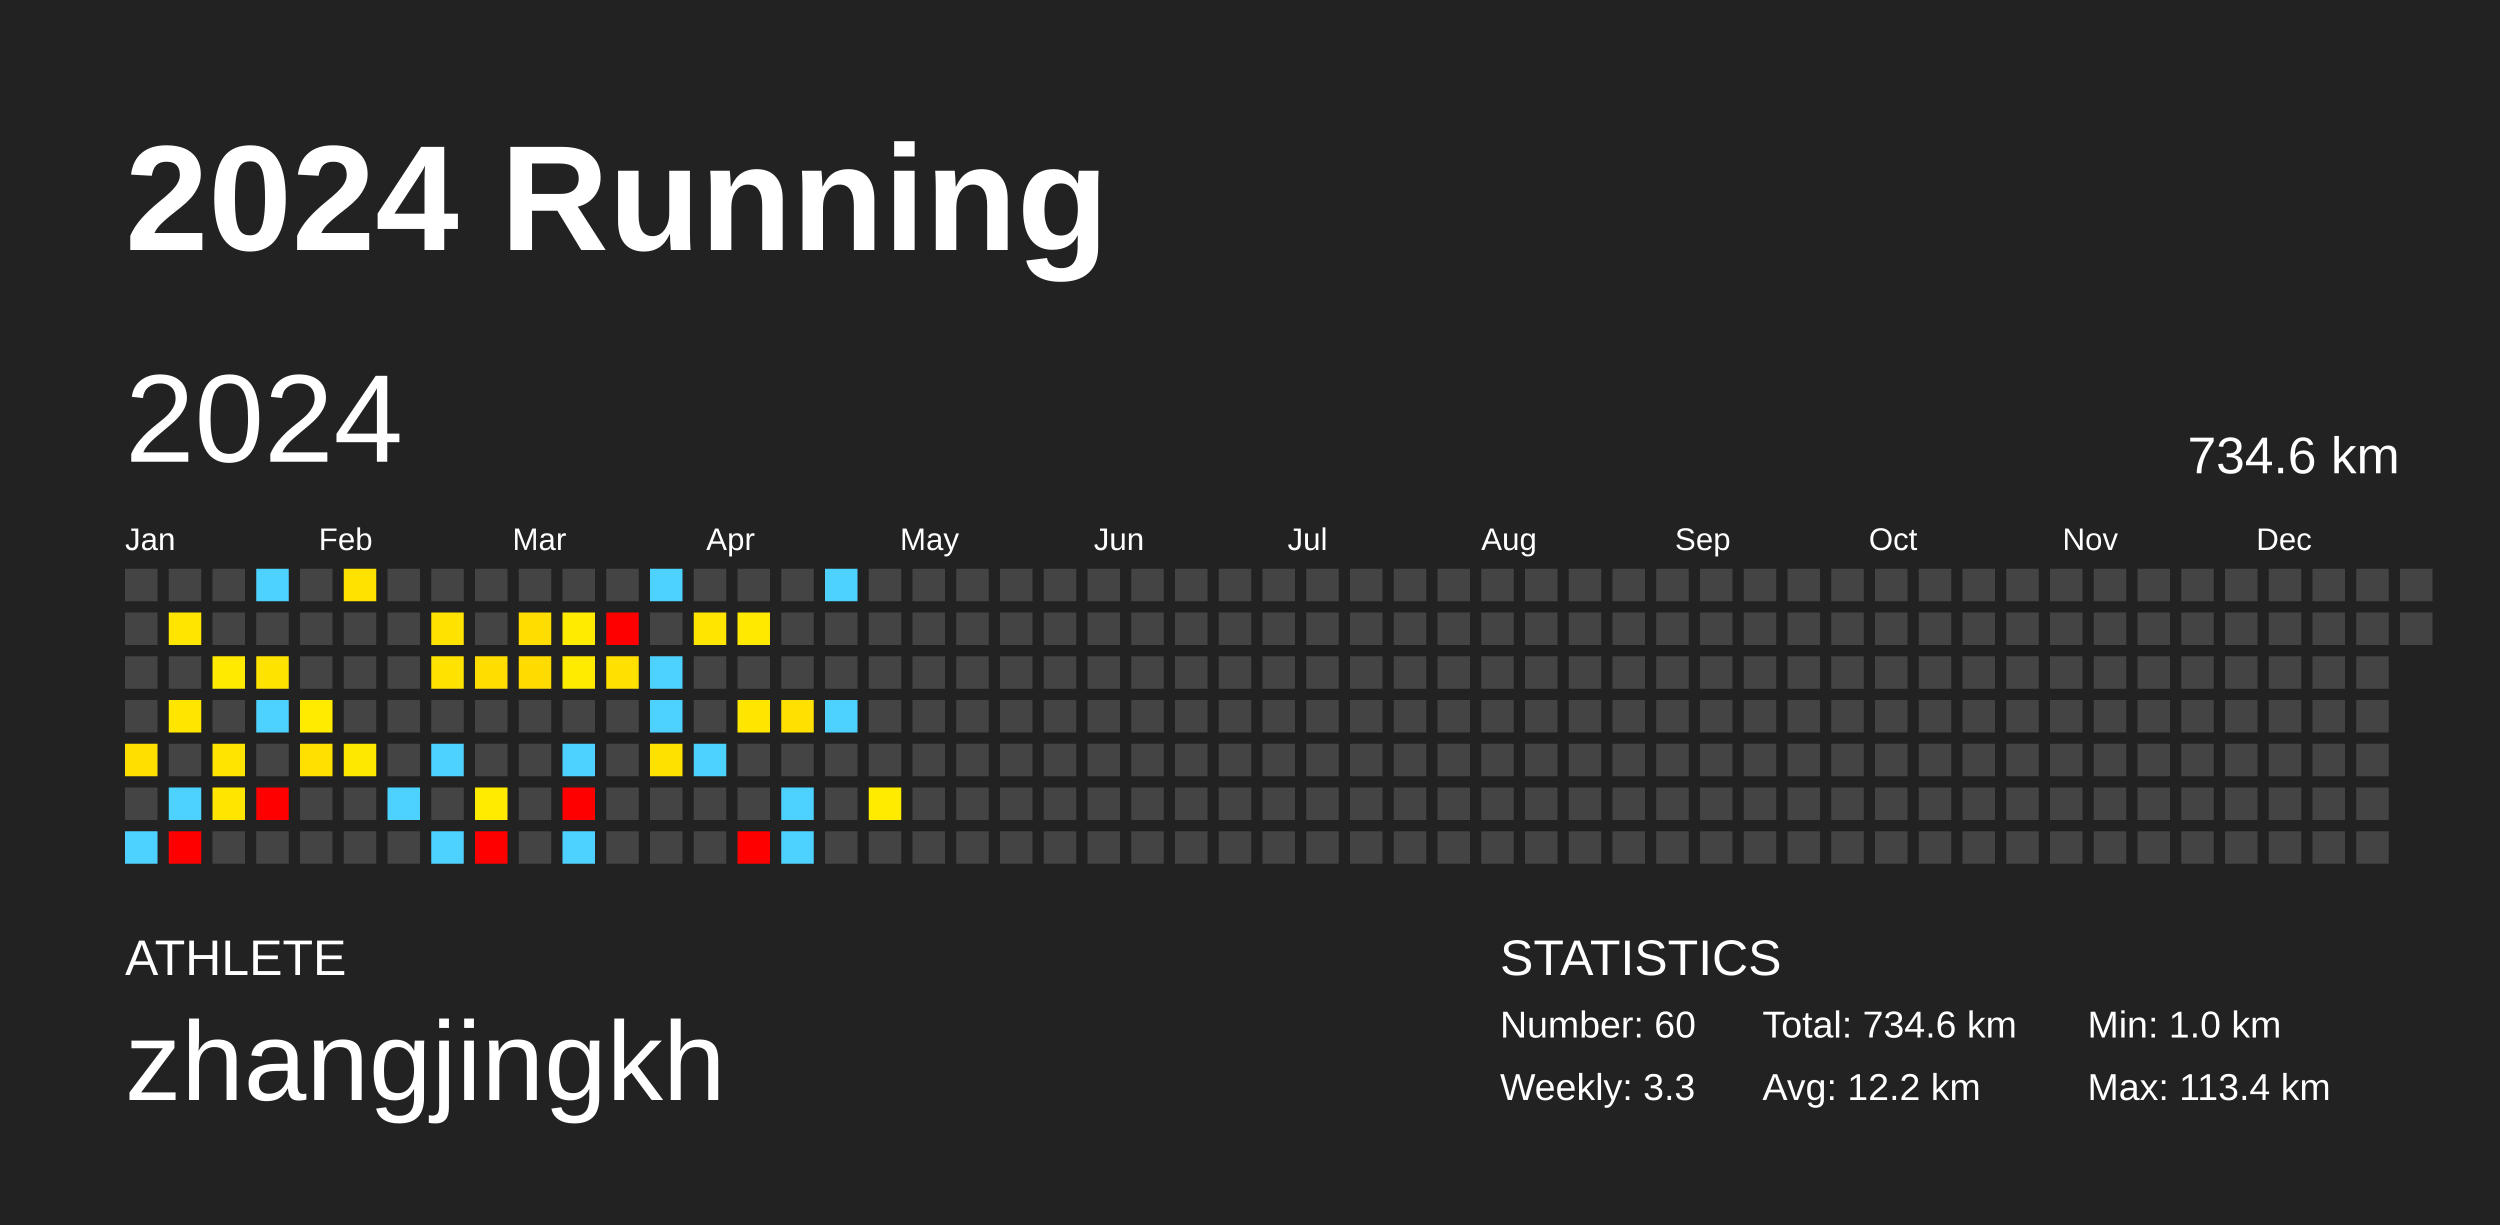
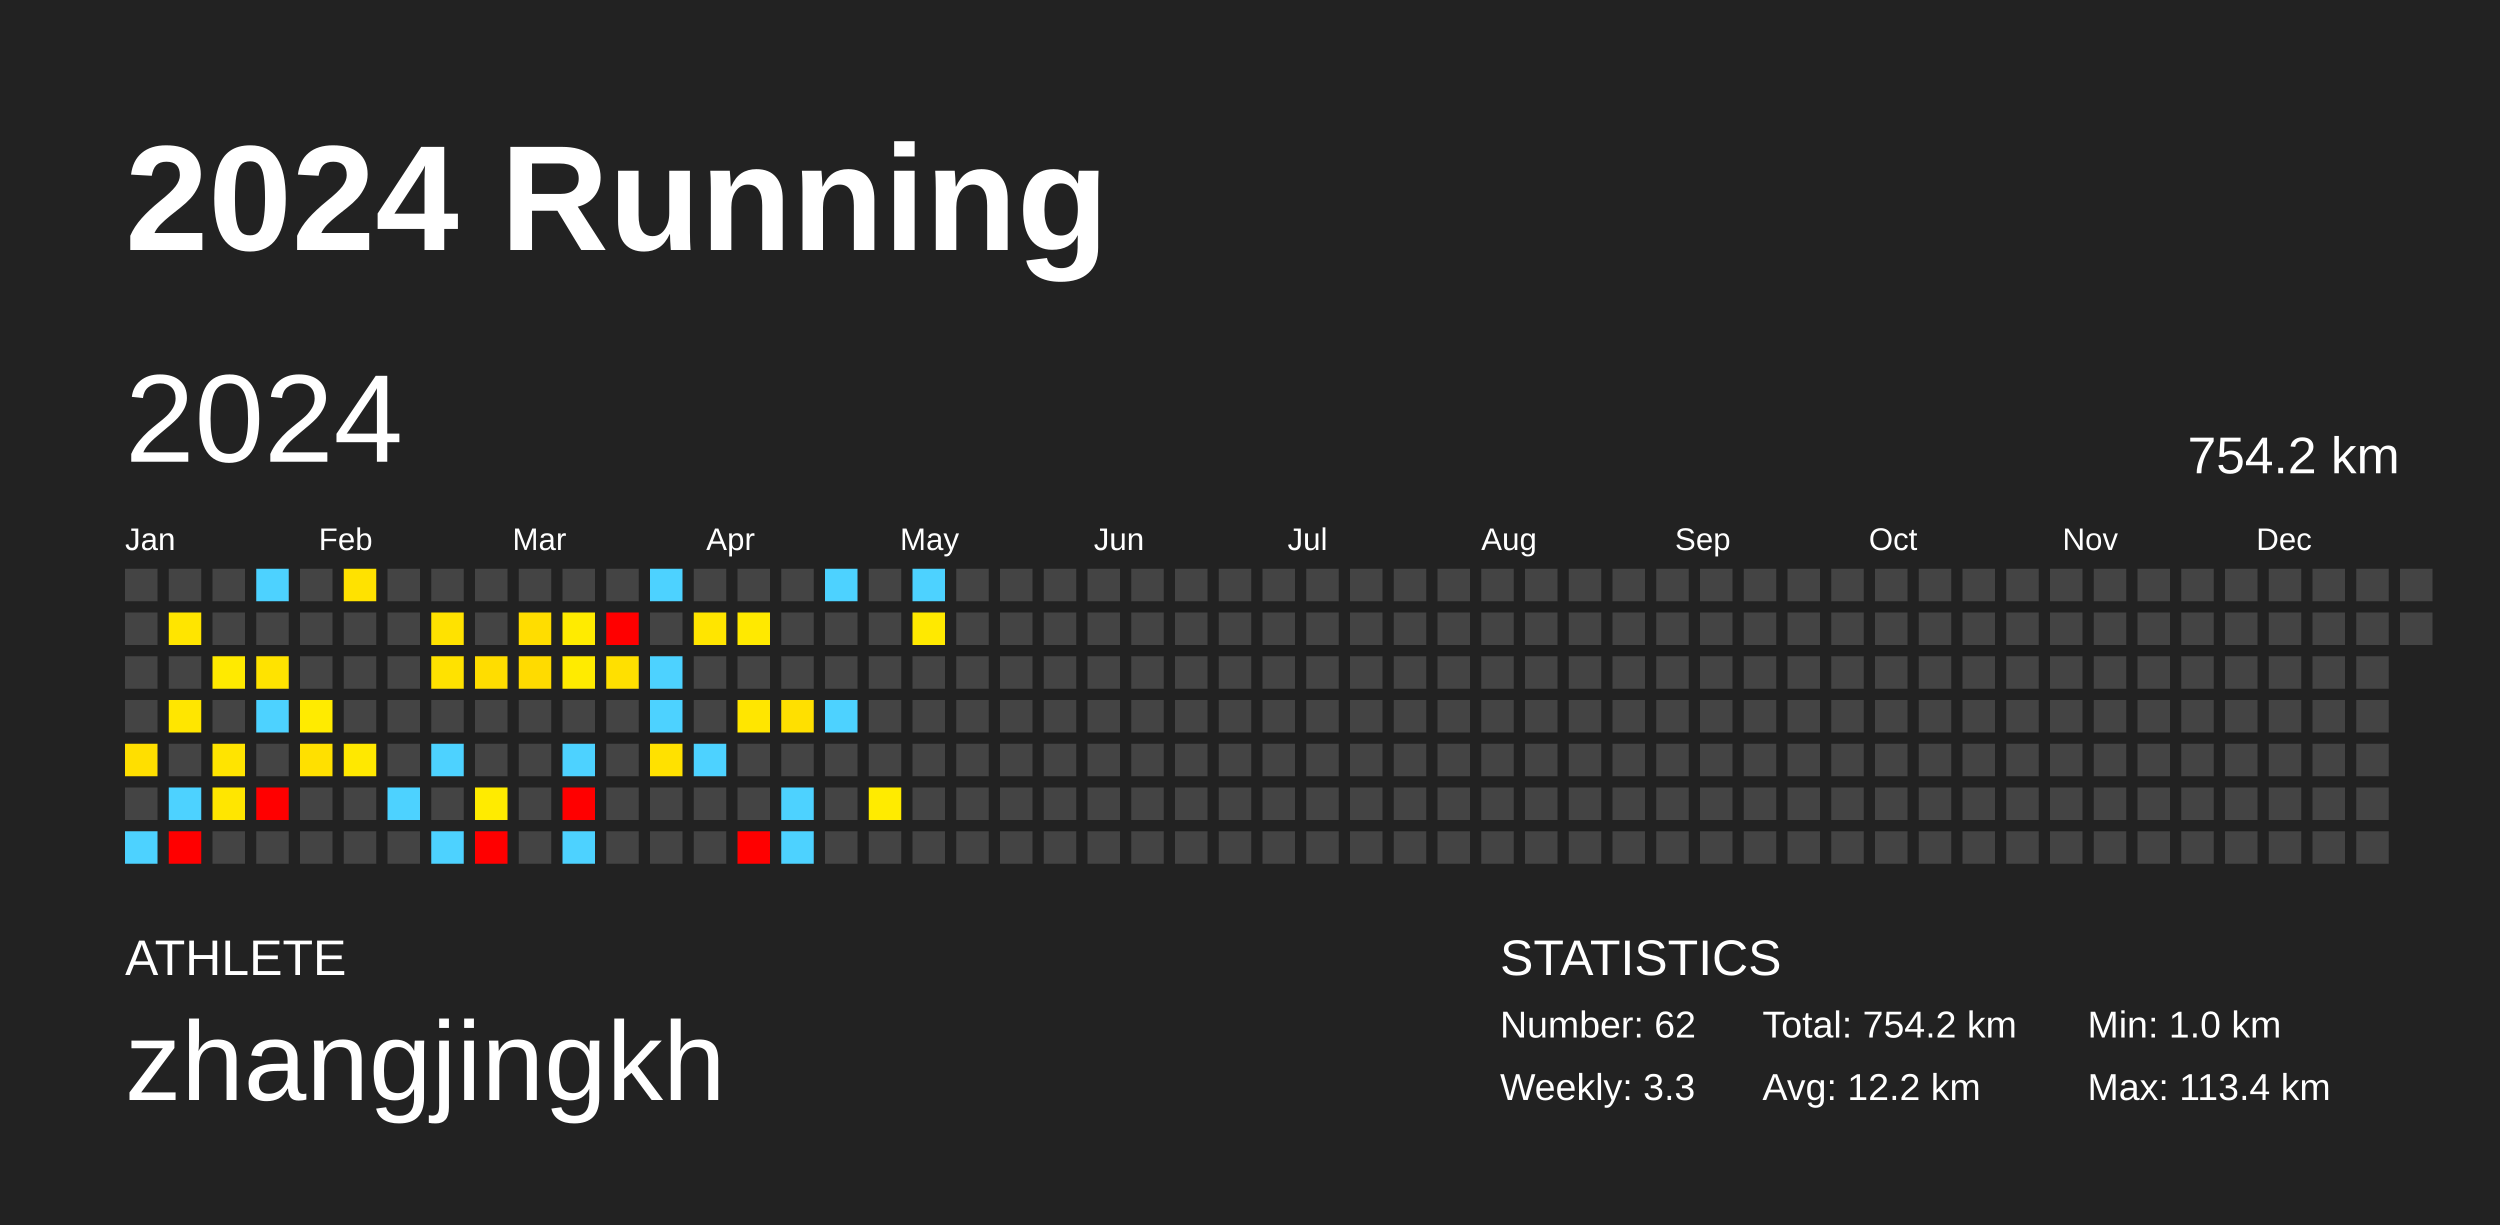
<svg xmlns="http://www.w3.org/2000/svg" baseProfile="full" height="98mm" version="1.1" viewBox="0,0,200,98" width="200mm">
  <defs />
  <rect fill="#222222" height="98" width="200" x="0" y="0" />
  <text fill="#FFFFFF" style="font-size:12px; font-family:Arial; font-weight:bold;" x="10" y="20">2024 Running</text>
  <text fill="#FFFFFF" style="font-size:4px; font-family:Arial" x="10" y="78">ATHLETE</text>
  <text fill="#FFFFFF" style="font-size:9px; font-family:Arial" x="10" y="88">zhangjingkh</text>
  <text fill="#FFFFFF" style="font-size:4px; font-family:Arial" x="120" y="78">STATISTICS</text>
-   <text fill="#FFFFFF" style="font-size:3px; font-family:Arial" x="120" y="83">Number: 60</text>
+   <text fill="#FFFFFF" style="font-size:3px; font-family:Arial" x="120" y="83">Number: 62</text>
  <text fill="#FFFFFF" style="font-size:3px; font-family:Arial" x="120" y="88">Weekly: 3.3</text>
-   <text fill="#FFFFFF" style="font-size:3px; font-family:Arial" x="141" y="83">Total: 734.6 km</text>
+   <text fill="#FFFFFF" style="font-size:3px; font-family:Arial" x="141" y="83">Total: 754.2 km</text>
  <text fill="#FFFFFF" style="font-size:3px; font-family:Arial" x="141" y="88">Avg: 12.2 km</text>
  <text fill="#FFFFFF" style="font-size:3px; font-family:Arial" x="167" y="83">Min: 1.0 km</text>
  <text fill="#FFFFFF" style="font-size:3px; font-family:Arial" x="167" y="88">Max: 113.4 km</text>
  <text dominant-baseline="hanging" fill="#FFFFFF" style="font-size:10.0px; font-family:Arial;" x="10" y="30">2024</text>
-   <text dominant-baseline="hanging" fill="#FFFFFF" style="font-size:4.125px; font-family:Arial;" x="175" y="35">734.6 km</text>
+   <text dominant-baseline="hanging" fill="#FFFFFF" style="font-size:4.125px; font-family:Arial;" x="175" y="35">754.2 km</text>
  <text fill="#FFFFFF" style="font-size:2.5px; font-family:Arial" x="10.0" y="44">Jan</text>
  <text fill="#FFFFFF" style="font-size:2.5px; font-family:Arial" x="25.5" y="44">Feb</text>
  <text fill="#FFFFFF" style="font-size:2.5px; font-family:Arial" x="41.0" y="44">Mar</text>
  <text fill="#FFFFFF" style="font-size:2.5px; font-family:Arial" x="56.5" y="44">Apr</text>
  <text fill="#FFFFFF" style="font-size:2.5px; font-family:Arial" x="72.0" y="44">May</text>
  <text fill="#FFFFFF" style="font-size:2.5px; font-family:Arial" x="87.5" y="44">Jun</text>
  <text fill="#FFFFFF" style="font-size:2.5px; font-family:Arial" x="103.0" y="44">Jul</text>
  <text fill="#FFFFFF" style="font-size:2.5px; font-family:Arial" x="118.5" y="44">Aug</text>
  <text fill="#FFFFFF" style="font-size:2.5px; font-family:Arial" x="134.0" y="44">Sep</text>
  <text fill="#FFFFFF" style="font-size:2.5px; font-family:Arial" x="149.5" y="44">Oct</text>
  <text fill="#FFFFFF" style="font-size:2.5px; font-family:Arial" x="165.0" y="44">Nov</text>
  <text fill="#FFFFFF" style="font-size:2.5px; font-family:Arial" x="180.5" y="44">Dec</text>
  <rect fill="#444444" height="2.6" width="2.6" x="10.0" y="45.5" />
  <rect fill="#444444" height="2.6" width="2.6" x="10.0" y="49.0" />
  <rect fill="#444444" height="2.6" width="2.6" x="10.0" y="52.5" />
  <rect fill="#444444" height="2.6" width="2.6" x="10.0" y="56.0" />
  <rect fill="#ffdf00" height="2.6" width="2.6" x="10.0" y="59.5" />
  <rect fill="#444444" height="2.6" width="2.6" x="10.0" y="63.0" />
  <rect fill="#4dd2ff" height="2.6" width="2.6" x="10.0" y="66.5" />
  <rect fill="#444444" height="2.6" width="2.6" x="13.5" y="45.5" />
  <rect fill="#ffe500" height="2.6" width="2.6" x="13.5" y="49.0" />
  <rect fill="#444444" height="2.6" width="2.6" x="13.5" y="52.5" />
  <rect fill="#ffe600" height="2.6" width="2.6" x="13.5" y="56.0" />
  <rect fill="#444444" height="2.6" width="2.6" x="13.5" y="59.5" />
  <rect fill="#4dd2ff" height="2.6" width="2.6" x="13.5" y="63.0" />
  <rect fill="red" height="2.6" width="2.6" x="13.5" y="66.5" />
  <rect fill="#444444" height="2.6" width="2.6" x="17.0" y="45.5" />
  <rect fill="#444444" height="2.6" width="2.6" x="17.0" y="49.0" />
  <rect fill="#ffea00" height="2.6" width="2.6" x="17.0" y="52.5" />
  <rect fill="#444444" height="2.6" width="2.6" x="17.0" y="56.0" />
  <rect fill="#ffe400" height="2.6" width="2.6" x="17.0" y="59.5" />
  <rect fill="#ffe600" height="2.6" width="2.6" x="17.0" y="63.0" />
  <rect fill="#444444" height="2.6" width="2.6" x="17.0" y="66.5" />
  <rect fill="#4dd2ff" height="2.6" width="2.6" x="20.5" y="45.5" />
  <rect fill="#444444" height="2.6" width="2.6" x="20.5" y="49.0" />
  <rect fill="#ffe300" height="2.6" width="2.6" x="20.5" y="52.5" />
  <rect fill="#4dd2ff" height="2.6" width="2.6" x="20.5" y="56.0" />
  <rect fill="#444444" height="2.6" width="2.6" x="20.5" y="59.5" />
  <rect fill="red" height="2.6" width="2.6" x="20.5" y="63.0" />
  <rect fill="#444444" height="2.6" width="2.6" x="20.5" y="66.5" />
  <rect fill="#444444" height="2.6" width="2.6" x="24.0" y="45.5" />
  <rect fill="#444444" height="2.6" width="2.6" x="24.0" y="49.0" />
  <rect fill="#444444" height="2.6" width="2.6" x="24.0" y="52.5" />
  <rect fill="#ffeb00" height="2.6" width="2.6" x="24.0" y="56.0" />
  <rect fill="#ffe000" height="2.6" width="2.6" x="24.0" y="59.5" />
  <rect fill="#444444" height="2.6" width="2.6" x="24.0" y="63.0" />
  <rect fill="#444444" height="2.6" width="2.6" x="24.0" y="66.5" />
  <rect fill="#ffe200" height="2.6" width="2.6" x="27.5" y="45.5" />
  <rect fill="#444444" height="2.6" width="2.6" x="27.5" y="49.0" />
  <rect fill="#444444" height="2.6" width="2.6" x="27.5" y="52.5" />
  <rect fill="#444444" height="2.6" width="2.6" x="27.5" y="56.0" />
  <rect fill="#ffe800" height="2.6" width="2.6" x="27.5" y="59.5" />
  <rect fill="#444444" height="2.6" width="2.6" x="27.5" y="63.0" />
  <rect fill="#444444" height="2.6" width="2.6" x="27.5" y="66.5" />
  <rect fill="#444444" height="2.6" width="2.6" x="31.0" y="45.5" />
  <rect fill="#444444" height="2.6" width="2.6" x="31.0" y="49.0" />
  <rect fill="#444444" height="2.6" width="2.6" x="31.0" y="52.5" />
  <rect fill="#444444" height="2.6" width="2.6" x="31.0" y="56.0" />
  <rect fill="#444444" height="2.6" width="2.6" x="31.0" y="59.5" />
  <rect fill="#4dd2ff" height="2.6" width="2.6" x="31.0" y="63.0" />
  <rect fill="#444444" height="2.6" width="2.6" x="31.0" y="66.5" />
  <rect fill="#444444" height="2.6" width="2.6" x="34.5" y="45.5" />
  <rect fill="#ffe200" height="2.6" width="2.6" x="34.5" y="49.0" />
  <rect fill="#ffe200" height="2.6" width="2.6" x="34.5" y="52.5" />
  <rect fill="#444444" height="2.6" width="2.6" x="34.5" y="56.0" />
  <rect fill="#4dd2ff" height="2.6" width="2.6" x="34.5" y="59.5" />
  <rect fill="#444444" height="2.6" width="2.6" x="34.5" y="63.0" />
  <rect fill="#4dd2ff" height="2.6" width="2.6" x="34.5" y="66.5" />
  <rect fill="#444444" height="2.6" width="2.6" x="38.0" y="45.5" />
  <rect fill="#444444" height="2.6" width="2.6" x="38.0" y="49.0" />
  <rect fill="#ffdd00" height="2.6" width="2.6" x="38.0" y="52.5" />
  <rect fill="#444444" height="2.6" width="2.6" x="38.0" y="56.0" />
  <rect fill="#444444" height="2.6" width="2.6" x="38.0" y="59.5" />
  <rect fill="#ffeb00" height="2.6" width="2.6" x="38.0" y="63.0" />
  <rect fill="red" height="2.6" width="2.6" x="38.0" y="66.5" />
  <rect fill="#444444" height="2.6" width="2.6" x="41.5" y="45.5" />
  <rect fill="#ffdd00" height="2.6" width="2.6" x="41.5" y="49.0" />
  <rect fill="#ffdb00" height="2.6" width="2.6" x="41.5" y="52.5" />
  <rect fill="#444444" height="2.6" width="2.6" x="41.5" y="56.0" />
  <rect fill="#444444" height="2.6" width="2.6" x="41.5" y="59.5" />
  <rect fill="#444444" height="2.6" width="2.6" x="41.5" y="63.0" />
  <rect fill="#444444" height="2.6" width="2.6" x="41.5" y="66.5" />
  <rect fill="#444444" height="2.6" width="2.6" x="45.0" y="45.5" />
  <rect fill="#ffeb00" height="2.6" width="2.6" x="45.0" y="49.0" />
  <rect fill="#ffeb00" height="2.6" width="2.6" x="45.0" y="52.5" />
  <rect fill="#444444" height="2.6" width="2.6" x="45.0" y="56.0" />
  <rect fill="#4dd2ff" height="2.6" width="2.6" x="45.0" y="59.5" />
  <rect fill="red" height="2.6" width="2.6" x="45.0" y="63.0" />
  <rect fill="#4dd2ff" height="2.6" width="2.6" x="45.0" y="66.5" />
  <rect fill="#444444" height="2.6" width="2.6" x="48.5" y="45.5" />
  <rect fill="red" height="2.6" width="2.6" x="48.5" y="49.0" />
  <rect fill="#ffe000" height="2.6" width="2.6" x="48.5" y="52.5" />
  <rect fill="#444444" height="2.6" width="2.6" x="48.5" y="56.0" />
  <rect fill="#444444" height="2.6" width="2.6" x="48.5" y="59.5" />
  <rect fill="#444444" height="2.6" width="2.6" x="48.5" y="63.0" />
  <rect fill="#444444" height="2.6" width="2.6" x="48.5" y="66.5" />
  <rect fill="#4dd2ff" height="2.6" width="2.6" x="52.0" y="45.5" />
  <rect fill="#444444" height="2.6" width="2.6" x="52.0" y="49.0" />
  <rect fill="#4dd2ff" height="2.6" width="2.6" x="52.0" y="52.5" />
  <rect fill="#4dd2ff" height="2.6" width="2.6" x="52.0" y="56.0" />
  <rect fill="#ffe100" height="2.6" width="2.6" x="52.0" y="59.5" />
  <rect fill="#444444" height="2.6" width="2.6" x="52.0" y="63.0" />
  <rect fill="#444444" height="2.6" width="2.6" x="52.0" y="66.5" />
  <rect fill="#444444" height="2.6" width="2.6" x="55.5" y="45.5" />
  <rect fill="#ffe500" height="2.6" width="2.6" x="55.5" y="49.0" />
  <rect fill="#444444" height="2.6" width="2.6" x="55.5" y="52.5" />
  <rect fill="#444444" height="2.6" width="2.6" x="55.5" y="56.0" />
  <rect fill="#4dd2ff" height="2.6" width="2.6" x="55.5" y="59.5" />
  <rect fill="#444444" height="2.6" width="2.6" x="55.5" y="63.0" />
  <rect fill="#444444" height="2.6" width="2.6" x="55.5" y="66.5" />
  <rect fill="#444444" height="2.6" width="2.6" x="59.0" y="45.5" />
  <rect fill="#ffe900" height="2.6" width="2.6" x="59.0" y="49.0" />
  <rect fill="#444444" height="2.6" width="2.6" x="59.0" y="52.5" />
  <rect fill="#ffe600" height="2.6" width="2.6" x="59.0" y="56.0" />
  <rect fill="#444444" height="2.6" width="2.6" x="59.0" y="59.5" />
  <rect fill="#444444" height="2.6" width="2.6" x="59.0" y="63.0" />
  <rect fill="red" height="2.6" width="2.6" x="59.0" y="66.5" />
  <rect fill="#444444" height="2.6" width="2.6" x="62.5" y="45.5" />
  <rect fill="#444444" height="2.6" width="2.6" x="62.5" y="49.0" />
  <rect fill="#444444" height="2.6" width="2.6" x="62.5" y="52.5" />
  <rect fill="#ffe000" height="2.6" width="2.6" x="62.5" y="56.0" />
  <rect fill="#444444" height="2.6" width="2.6" x="62.5" y="59.5" />
  <rect fill="#4dd2ff" height="2.6" width="2.6" x="62.5" y="63.0" />
  <rect fill="#4dd2ff" height="2.6" width="2.6" x="62.5" y="66.5" />
  <rect fill="#4dd2ff" height="2.6" width="2.6" x="66.0" y="45.5" />
  <rect fill="#444444" height="2.6" width="2.6" x="66.0" y="49.0" />
  <rect fill="#444444" height="2.6" width="2.6" x="66.0" y="52.5" />
  <rect fill="#4dd2ff" height="2.6" width="2.6" x="66.0" y="56.0" />
  <rect fill="#444444" height="2.6" width="2.6" x="66.0" y="59.5" />
  <rect fill="#444444" height="2.6" width="2.6" x="66.0" y="63.0" />
  <rect fill="#444444" height="2.6" width="2.6" x="66.0" y="66.5" />
  <rect fill="#444444" height="2.6" width="2.6" x="69.5" y="45.5" />
  <rect fill="#444444" height="2.6" width="2.6" x="69.5" y="49.0" />
  <rect fill="#444444" height="2.6" width="2.6" x="69.5" y="52.5" />
  <rect fill="#444444" height="2.6" width="2.6" x="69.5" y="56.0" />
  <rect fill="#444444" height="2.6" width="2.6" x="69.5" y="59.5" />
  <rect fill="#ffeb00" height="2.6" width="2.6" x="69.5" y="63.0" />
  <rect fill="#444444" height="2.6" width="2.6" x="69.5" y="66.5" />
-   <rect fill="#444444" height="2.6" width="2.6" x="73.0" y="45.5" />
-   <rect fill="#444444" height="2.6" width="2.6" x="73.0" y="49.0" />
+   <rect fill="#4dd2ff" height="2.6" width="2.6" x="73.0" y="45.5" />
+   <rect fill="#ffe900" height="2.6" width="2.6" x="73.0" y="49.0" />
  <rect fill="#444444" height="2.6" width="2.6" x="73.0" y="52.5" />
  <rect fill="#444444" height="2.6" width="2.6" x="73.0" y="56.0" />
  <rect fill="#444444" height="2.6" width="2.6" x="73.0" y="59.5" />
  <rect fill="#444444" height="2.6" width="2.6" x="73.0" y="63.0" />
  <rect fill="#444444" height="2.6" width="2.6" x="73.0" y="66.5" />
  <rect fill="#444444" height="2.6" width="2.6" x="76.5" y="45.5" />
  <rect fill="#444444" height="2.6" width="2.6" x="76.5" y="49.0" />
  <rect fill="#444444" height="2.6" width="2.6" x="76.5" y="52.5" />
  <rect fill="#444444" height="2.6" width="2.6" x="76.5" y="56.0" />
  <rect fill="#444444" height="2.6" width="2.6" x="76.5" y="59.5" />
  <rect fill="#444444" height="2.6" width="2.6" x="76.5" y="63.0" />
  <rect fill="#444444" height="2.6" width="2.6" x="76.5" y="66.5" />
  <rect fill="#444444" height="2.6" width="2.6" x="80.0" y="45.5" />
  <rect fill="#444444" height="2.6" width="2.6" x="80.0" y="49.0" />
  <rect fill="#444444" height="2.6" width="2.6" x="80.0" y="52.5" />
  <rect fill="#444444" height="2.6" width="2.6" x="80.0" y="56.0" />
  <rect fill="#444444" height="2.6" width="2.6" x="80.0" y="59.5" />
  <rect fill="#444444" height="2.6" width="2.6" x="80.0" y="63.0" />
  <rect fill="#444444" height="2.6" width="2.6" x="80.0" y="66.5" />
  <rect fill="#444444" height="2.6" width="2.6" x="83.5" y="45.5" />
  <rect fill="#444444" height="2.6" width="2.6" x="83.5" y="49.0" />
  <rect fill="#444444" height="2.6" width="2.6" x="83.5" y="52.5" />
  <rect fill="#444444" height="2.6" width="2.6" x="83.5" y="56.0" />
  <rect fill="#444444" height="2.6" width="2.6" x="83.5" y="59.5" />
  <rect fill="#444444" height="2.6" width="2.6" x="83.5" y="63.0" />
  <rect fill="#444444" height="2.6" width="2.6" x="83.5" y="66.5" />
  <rect fill="#444444" height="2.6" width="2.6" x="87.0" y="45.5" />
  <rect fill="#444444" height="2.6" width="2.6" x="87.0" y="49.0" />
  <rect fill="#444444" height="2.6" width="2.6" x="87.0" y="52.5" />
  <rect fill="#444444" height="2.6" width="2.6" x="87.0" y="56.0" />
  <rect fill="#444444" height="2.6" width="2.6" x="87.0" y="59.5" />
  <rect fill="#444444" height="2.6" width="2.6" x="87.0" y="63.0" />
  <rect fill="#444444" height="2.6" width="2.6" x="87.0" y="66.5" />
  <rect fill="#444444" height="2.6" width="2.6" x="90.5" y="45.5" />
  <rect fill="#444444" height="2.6" width="2.6" x="90.5" y="49.0" />
  <rect fill="#444444" height="2.6" width="2.6" x="90.5" y="52.5" />
  <rect fill="#444444" height="2.6" width="2.6" x="90.5" y="56.0" />
  <rect fill="#444444" height="2.6" width="2.6" x="90.5" y="59.5" />
  <rect fill="#444444" height="2.6" width="2.6" x="90.5" y="63.0" />
  <rect fill="#444444" height="2.6" width="2.6" x="90.5" y="66.5" />
  <rect fill="#444444" height="2.6" width="2.6" x="94.0" y="45.5" />
  <rect fill="#444444" height="2.6" width="2.6" x="94.0" y="49.0" />
  <rect fill="#444444" height="2.6" width="2.6" x="94.0" y="52.5" />
  <rect fill="#444444" height="2.6" width="2.6" x="94.0" y="56.0" />
  <rect fill="#444444" height="2.6" width="2.6" x="94.0" y="59.5" />
  <rect fill="#444444" height="2.6" width="2.6" x="94.0" y="63.0" />
  <rect fill="#444444" height="2.6" width="2.6" x="94.0" y="66.5" />
  <rect fill="#444444" height="2.6" width="2.6" x="97.5" y="45.5" />
  <rect fill="#444444" height="2.6" width="2.6" x="97.5" y="49.0" />
  <rect fill="#444444" height="2.6" width="2.6" x="97.5" y="52.5" />
  <rect fill="#444444" height="2.6" width="2.6" x="97.5" y="56.0" />
  <rect fill="#444444" height="2.6" width="2.6" x="97.5" y="59.5" />
  <rect fill="#444444" height="2.6" width="2.6" x="97.5" y="63.0" />
  <rect fill="#444444" height="2.6" width="2.6" x="97.5" y="66.5" />
  <rect fill="#444444" height="2.6" width="2.6" x="101.0" y="45.5" />
  <rect fill="#444444" height="2.6" width="2.6" x="101.0" y="49.0" />
  <rect fill="#444444" height="2.6" width="2.6" x="101.0" y="52.5" />
  <rect fill="#444444" height="2.6" width="2.6" x="101.0" y="56.0" />
  <rect fill="#444444" height="2.6" width="2.6" x="101.0" y="59.5" />
  <rect fill="#444444" height="2.6" width="2.6" x="101.0" y="63.0" />
  <rect fill="#444444" height="2.6" width="2.6" x="101.0" y="66.5" />
  <rect fill="#444444" height="2.6" width="2.6" x="104.5" y="45.5" />
  <rect fill="#444444" height="2.6" width="2.6" x="104.5" y="49.0" />
  <rect fill="#444444" height="2.6" width="2.6" x="104.5" y="52.5" />
  <rect fill="#444444" height="2.6" width="2.6" x="104.5" y="56.0" />
  <rect fill="#444444" height="2.6" width="2.6" x="104.5" y="59.5" />
  <rect fill="#444444" height="2.6" width="2.6" x="104.5" y="63.0" />
  <rect fill="#444444" height="2.6" width="2.6" x="104.5" y="66.5" />
  <rect fill="#444444" height="2.6" width="2.6" x="108.0" y="45.5" />
  <rect fill="#444444" height="2.6" width="2.6" x="108.0" y="49.0" />
  <rect fill="#444444" height="2.6" width="2.6" x="108.0" y="52.5" />
  <rect fill="#444444" height="2.6" width="2.6" x="108.0" y="56.0" />
  <rect fill="#444444" height="2.6" width="2.6" x="108.0" y="59.5" />
  <rect fill="#444444" height="2.6" width="2.6" x="108.0" y="63.0" />
  <rect fill="#444444" height="2.6" width="2.6" x="108.0" y="66.5" />
  <rect fill="#444444" height="2.6" width="2.6" x="111.5" y="45.5" />
  <rect fill="#444444" height="2.6" width="2.6" x="111.5" y="49.0" />
  <rect fill="#444444" height="2.6" width="2.6" x="111.5" y="52.5" />
  <rect fill="#444444" height="2.6" width="2.6" x="111.5" y="56.0" />
  <rect fill="#444444" height="2.6" width="2.6" x="111.5" y="59.5" />
  <rect fill="#444444" height="2.6" width="2.6" x="111.5" y="63.0" />
  <rect fill="#444444" height="2.6" width="2.6" x="111.5" y="66.5" />
  <rect fill="#444444" height="2.6" width="2.6" x="115.0" y="45.5" />
  <rect fill="#444444" height="2.6" width="2.6" x="115.0" y="49.0" />
  <rect fill="#444444" height="2.6" width="2.6" x="115.0" y="52.5" />
  <rect fill="#444444" height="2.6" width="2.6" x="115.0" y="56.0" />
  <rect fill="#444444" height="2.6" width="2.6" x="115.0" y="59.5" />
  <rect fill="#444444" height="2.6" width="2.6" x="115.0" y="63.0" />
  <rect fill="#444444" height="2.6" width="2.6" x="115.0" y="66.5" />
  <rect fill="#444444" height="2.6" width="2.6" x="118.5" y="45.5" />
  <rect fill="#444444" height="2.6" width="2.6" x="118.5" y="49.0" />
  <rect fill="#444444" height="2.6" width="2.6" x="118.5" y="52.5" />
  <rect fill="#444444" height="2.6" width="2.6" x="118.5" y="56.0" />
  <rect fill="#444444" height="2.6" width="2.6" x="118.5" y="59.5" />
  <rect fill="#444444" height="2.6" width="2.6" x="118.5" y="63.0" />
  <rect fill="#444444" height="2.6" width="2.6" x="118.5" y="66.5" />
  <rect fill="#444444" height="2.6" width="2.6" x="122.0" y="45.5" />
  <rect fill="#444444" height="2.6" width="2.6" x="122.0" y="49.0" />
  <rect fill="#444444" height="2.6" width="2.6" x="122.0" y="52.5" />
  <rect fill="#444444" height="2.6" width="2.6" x="122.0" y="56.0" />
  <rect fill="#444444" height="2.6" width="2.6" x="122.0" y="59.5" />
  <rect fill="#444444" height="2.6" width="2.6" x="122.0" y="63.0" />
  <rect fill="#444444" height="2.6" width="2.6" x="122.0" y="66.5" />
  <rect fill="#444444" height="2.6" width="2.6" x="125.5" y="45.5" />
  <rect fill="#444444" height="2.6" width="2.6" x="125.5" y="49.0" />
  <rect fill="#444444" height="2.6" width="2.6" x="125.5" y="52.5" />
  <rect fill="#444444" height="2.6" width="2.6" x="125.5" y="56.0" />
  <rect fill="#444444" height="2.6" width="2.6" x="125.5" y="59.5" />
  <rect fill="#444444" height="2.6" width="2.6" x="125.5" y="63.0" />
  <rect fill="#444444" height="2.6" width="2.6" x="125.5" y="66.5" />
  <rect fill="#444444" height="2.6" width="2.6" x="129.0" y="45.5" />
  <rect fill="#444444" height="2.6" width="2.6" x="129.0" y="49.0" />
  <rect fill="#444444" height="2.6" width="2.6" x="129.0" y="52.5" />
  <rect fill="#444444" height="2.6" width="2.6" x="129.0" y="56.0" />
  <rect fill="#444444" height="2.6" width="2.6" x="129.0" y="59.5" />
  <rect fill="#444444" height="2.6" width="2.6" x="129.0" y="63.0" />
  <rect fill="#444444" height="2.6" width="2.6" x="129.0" y="66.5" />
  <rect fill="#444444" height="2.6" width="2.6" x="132.5" y="45.5" />
  <rect fill="#444444" height="2.6" width="2.6" x="132.5" y="49.0" />
  <rect fill="#444444" height="2.6" width="2.6" x="132.5" y="52.5" />
  <rect fill="#444444" height="2.6" width="2.6" x="132.5" y="56.0" />
  <rect fill="#444444" height="2.6" width="2.6" x="132.5" y="59.5" />
  <rect fill="#444444" height="2.6" width="2.6" x="132.5" y="63.0" />
  <rect fill="#444444" height="2.6" width="2.6" x="132.5" y="66.5" />
  <rect fill="#444444" height="2.6" width="2.6" x="136.0" y="45.5" />
  <rect fill="#444444" height="2.6" width="2.6" x="136.0" y="49.0" />
  <rect fill="#444444" height="2.6" width="2.6" x="136.0" y="52.5" />
  <rect fill="#444444" height="2.6" width="2.6" x="136.0" y="56.0" />
  <rect fill="#444444" height="2.6" width="2.6" x="136.0" y="59.5" />
  <rect fill="#444444" height="2.6" width="2.6" x="136.0" y="63.0" />
  <rect fill="#444444" height="2.6" width="2.6" x="136.0" y="66.5" />
  <rect fill="#444444" height="2.6" width="2.6" x="139.5" y="45.5" />
  <rect fill="#444444" height="2.6" width="2.6" x="139.5" y="49.0" />
  <rect fill="#444444" height="2.6" width="2.6" x="139.5" y="52.5" />
  <rect fill="#444444" height="2.6" width="2.6" x="139.5" y="56.0" />
  <rect fill="#444444" height="2.6" width="2.6" x="139.5" y="59.5" />
  <rect fill="#444444" height="2.6" width="2.6" x="139.5" y="63.0" />
  <rect fill="#444444" height="2.6" width="2.6" x="139.5" y="66.5" />
  <rect fill="#444444" height="2.6" width="2.6" x="143.0" y="45.5" />
  <rect fill="#444444" height="2.6" width="2.6" x="143.0" y="49.0" />
  <rect fill="#444444" height="2.6" width="2.6" x="143.0" y="52.5" />
  <rect fill="#444444" height="2.6" width="2.6" x="143.0" y="56.0" />
  <rect fill="#444444" height="2.6" width="2.6" x="143.0" y="59.5" />
  <rect fill="#444444" height="2.6" width="2.6" x="143.0" y="63.0" />
  <rect fill="#444444" height="2.6" width="2.6" x="143.0" y="66.5" />
  <rect fill="#444444" height="2.6" width="2.6" x="146.5" y="45.5" />
  <rect fill="#444444" height="2.6" width="2.6" x="146.5" y="49.0" />
  <rect fill="#444444" height="2.6" width="2.6" x="146.5" y="52.5" />
  <rect fill="#444444" height="2.6" width="2.6" x="146.5" y="56.0" />
  <rect fill="#444444" height="2.6" width="2.6" x="146.5" y="59.5" />
  <rect fill="#444444" height="2.6" width="2.6" x="146.5" y="63.0" />
  <rect fill="#444444" height="2.6" width="2.6" x="146.5" y="66.5" />
  <rect fill="#444444" height="2.6" width="2.6" x="150.0" y="45.5" />
  <rect fill="#444444" height="2.6" width="2.6" x="150.0" y="49.0" />
  <rect fill="#444444" height="2.6" width="2.6" x="150.0" y="52.5" />
  <rect fill="#444444" height="2.6" width="2.6" x="150.0" y="56.0" />
  <rect fill="#444444" height="2.6" width="2.6" x="150.0" y="59.5" />
  <rect fill="#444444" height="2.6" width="2.6" x="150.0" y="63.0" />
  <rect fill="#444444" height="2.6" width="2.6" x="150.0" y="66.5" />
  <rect fill="#444444" height="2.6" width="2.6" x="153.5" y="45.5" />
  <rect fill="#444444" height="2.6" width="2.6" x="153.5" y="49.0" />
  <rect fill="#444444" height="2.6" width="2.6" x="153.5" y="52.5" />
  <rect fill="#444444" height="2.6" width="2.6" x="153.5" y="56.0" />
  <rect fill="#444444" height="2.6" width="2.6" x="153.5" y="59.5" />
  <rect fill="#444444" height="2.6" width="2.6" x="153.5" y="63.0" />
  <rect fill="#444444" height="2.6" width="2.6" x="153.5" y="66.5" />
  <rect fill="#444444" height="2.6" width="2.6" x="157.0" y="45.5" />
  <rect fill="#444444" height="2.6" width="2.6" x="157.0" y="49.0" />
  <rect fill="#444444" height="2.6" width="2.6" x="157.0" y="52.5" />
  <rect fill="#444444" height="2.6" width="2.6" x="157.0" y="56.0" />
  <rect fill="#444444" height="2.6" width="2.6" x="157.0" y="59.5" />
  <rect fill="#444444" height="2.6" width="2.6" x="157.0" y="63.0" />
  <rect fill="#444444" height="2.6" width="2.6" x="157.0" y="66.5" />
  <rect fill="#444444" height="2.6" width="2.6" x="160.5" y="45.5" />
  <rect fill="#444444" height="2.6" width="2.6" x="160.5" y="49.0" />
  <rect fill="#444444" height="2.6" width="2.6" x="160.5" y="52.5" />
  <rect fill="#444444" height="2.6" width="2.6" x="160.5" y="56.0" />
  <rect fill="#444444" height="2.6" width="2.6" x="160.5" y="59.5" />
  <rect fill="#444444" height="2.6" width="2.6" x="160.5" y="63.0" />
  <rect fill="#444444" height="2.6" width="2.6" x="160.5" y="66.5" />
  <rect fill="#444444" height="2.6" width="2.6" x="164.0" y="45.5" />
  <rect fill="#444444" height="2.6" width="2.6" x="164.0" y="49.0" />
  <rect fill="#444444" height="2.6" width="2.6" x="164.0" y="52.5" />
  <rect fill="#444444" height="2.6" width="2.6" x="164.0" y="56.0" />
  <rect fill="#444444" height="2.6" width="2.6" x="164.0" y="59.5" />
  <rect fill="#444444" height="2.6" width="2.6" x="164.0" y="63.0" />
  <rect fill="#444444" height="2.6" width="2.6" x="164.0" y="66.5" />
  <rect fill="#444444" height="2.6" width="2.6" x="167.5" y="45.5" />
  <rect fill="#444444" height="2.6" width="2.6" x="167.5" y="49.0" />
  <rect fill="#444444" height="2.6" width="2.6" x="167.5" y="52.5" />
  <rect fill="#444444" height="2.6" width="2.6" x="167.5" y="56.0" />
  <rect fill="#444444" height="2.6" width="2.6" x="167.5" y="59.5" />
  <rect fill="#444444" height="2.6" width="2.6" x="167.5" y="63.0" />
  <rect fill="#444444" height="2.6" width="2.6" x="167.5" y="66.5" />
  <rect fill="#444444" height="2.6" width="2.6" x="171.0" y="45.5" />
  <rect fill="#444444" height="2.6" width="2.6" x="171.0" y="49.0" />
  <rect fill="#444444" height="2.6" width="2.6" x="171.0" y="52.5" />
  <rect fill="#444444" height="2.6" width="2.6" x="171.0" y="56.0" />
  <rect fill="#444444" height="2.6" width="2.6" x="171.0" y="59.5" />
  <rect fill="#444444" height="2.6" width="2.6" x="171.0" y="63.0" />
  <rect fill="#444444" height="2.6" width="2.6" x="171.0" y="66.5" />
  <rect fill="#444444" height="2.6" width="2.6" x="174.5" y="45.5" />
  <rect fill="#444444" height="2.6" width="2.6" x="174.5" y="49.0" />
  <rect fill="#444444" height="2.6" width="2.6" x="174.5" y="52.5" />
  <rect fill="#444444" height="2.6" width="2.6" x="174.5" y="56.0" />
  <rect fill="#444444" height="2.6" width="2.6" x="174.5" y="59.5" />
  <rect fill="#444444" height="2.6" width="2.6" x="174.5" y="63.0" />
  <rect fill="#444444" height="2.6" width="2.6" x="174.5" y="66.5" />
  <rect fill="#444444" height="2.6" width="2.6" x="178.0" y="45.5" />
  <rect fill="#444444" height="2.6" width="2.6" x="178.0" y="49.0" />
  <rect fill="#444444" height="2.6" width="2.6" x="178.0" y="52.5" />
  <rect fill="#444444" height="2.6" width="2.6" x="178.0" y="56.0" />
  <rect fill="#444444" height="2.6" width="2.6" x="178.0" y="59.5" />
  <rect fill="#444444" height="2.6" width="2.6" x="178.0" y="63.0" />
  <rect fill="#444444" height="2.6" width="2.6" x="178.0" y="66.5" />
  <rect fill="#444444" height="2.6" width="2.6" x="181.5" y="45.5" />
  <rect fill="#444444" height="2.6" width="2.6" x="181.5" y="49.0" />
  <rect fill="#444444" height="2.6" width="2.6" x="181.5" y="52.5" />
  <rect fill="#444444" height="2.6" width="2.6" x="181.5" y="56.0" />
  <rect fill="#444444" height="2.6" width="2.6" x="181.5" y="59.5" />
  <rect fill="#444444" height="2.6" width="2.6" x="181.5" y="63.0" />
  <rect fill="#444444" height="2.6" width="2.6" x="181.5" y="66.5" />
  <rect fill="#444444" height="2.6" width="2.6" x="185.0" y="45.5" />
  <rect fill="#444444" height="2.6" width="2.6" x="185.0" y="49.0" />
  <rect fill="#444444" height="2.6" width="2.6" x="185.0" y="52.5" />
  <rect fill="#444444" height="2.6" width="2.6" x="185.0" y="56.0" />
  <rect fill="#444444" height="2.6" width="2.6" x="185.0" y="59.5" />
  <rect fill="#444444" height="2.6" width="2.6" x="185.0" y="63.0" />
  <rect fill="#444444" height="2.6" width="2.6" x="185.0" y="66.5" />
  <rect fill="#444444" height="2.6" width="2.6" x="188.5" y="45.5" />
  <rect fill="#444444" height="2.6" width="2.6" x="188.5" y="49.0" />
  <rect fill="#444444" height="2.6" width="2.6" x="188.5" y="52.5" />
  <rect fill="#444444" height="2.6" width="2.6" x="188.5" y="56.0" />
  <rect fill="#444444" height="2.6" width="2.6" x="188.5" y="59.5" />
  <rect fill="#444444" height="2.6" width="2.6" x="188.5" y="63.0" />
  <rect fill="#444444" height="2.6" width="2.6" x="188.5" y="66.5" />
  <rect fill="#444444" height="2.6" width="2.6" x="192.0" y="45.5" />
  <rect fill="#444444" height="2.6" width="2.6" x="192.0" y="49.0" />
</svg>
